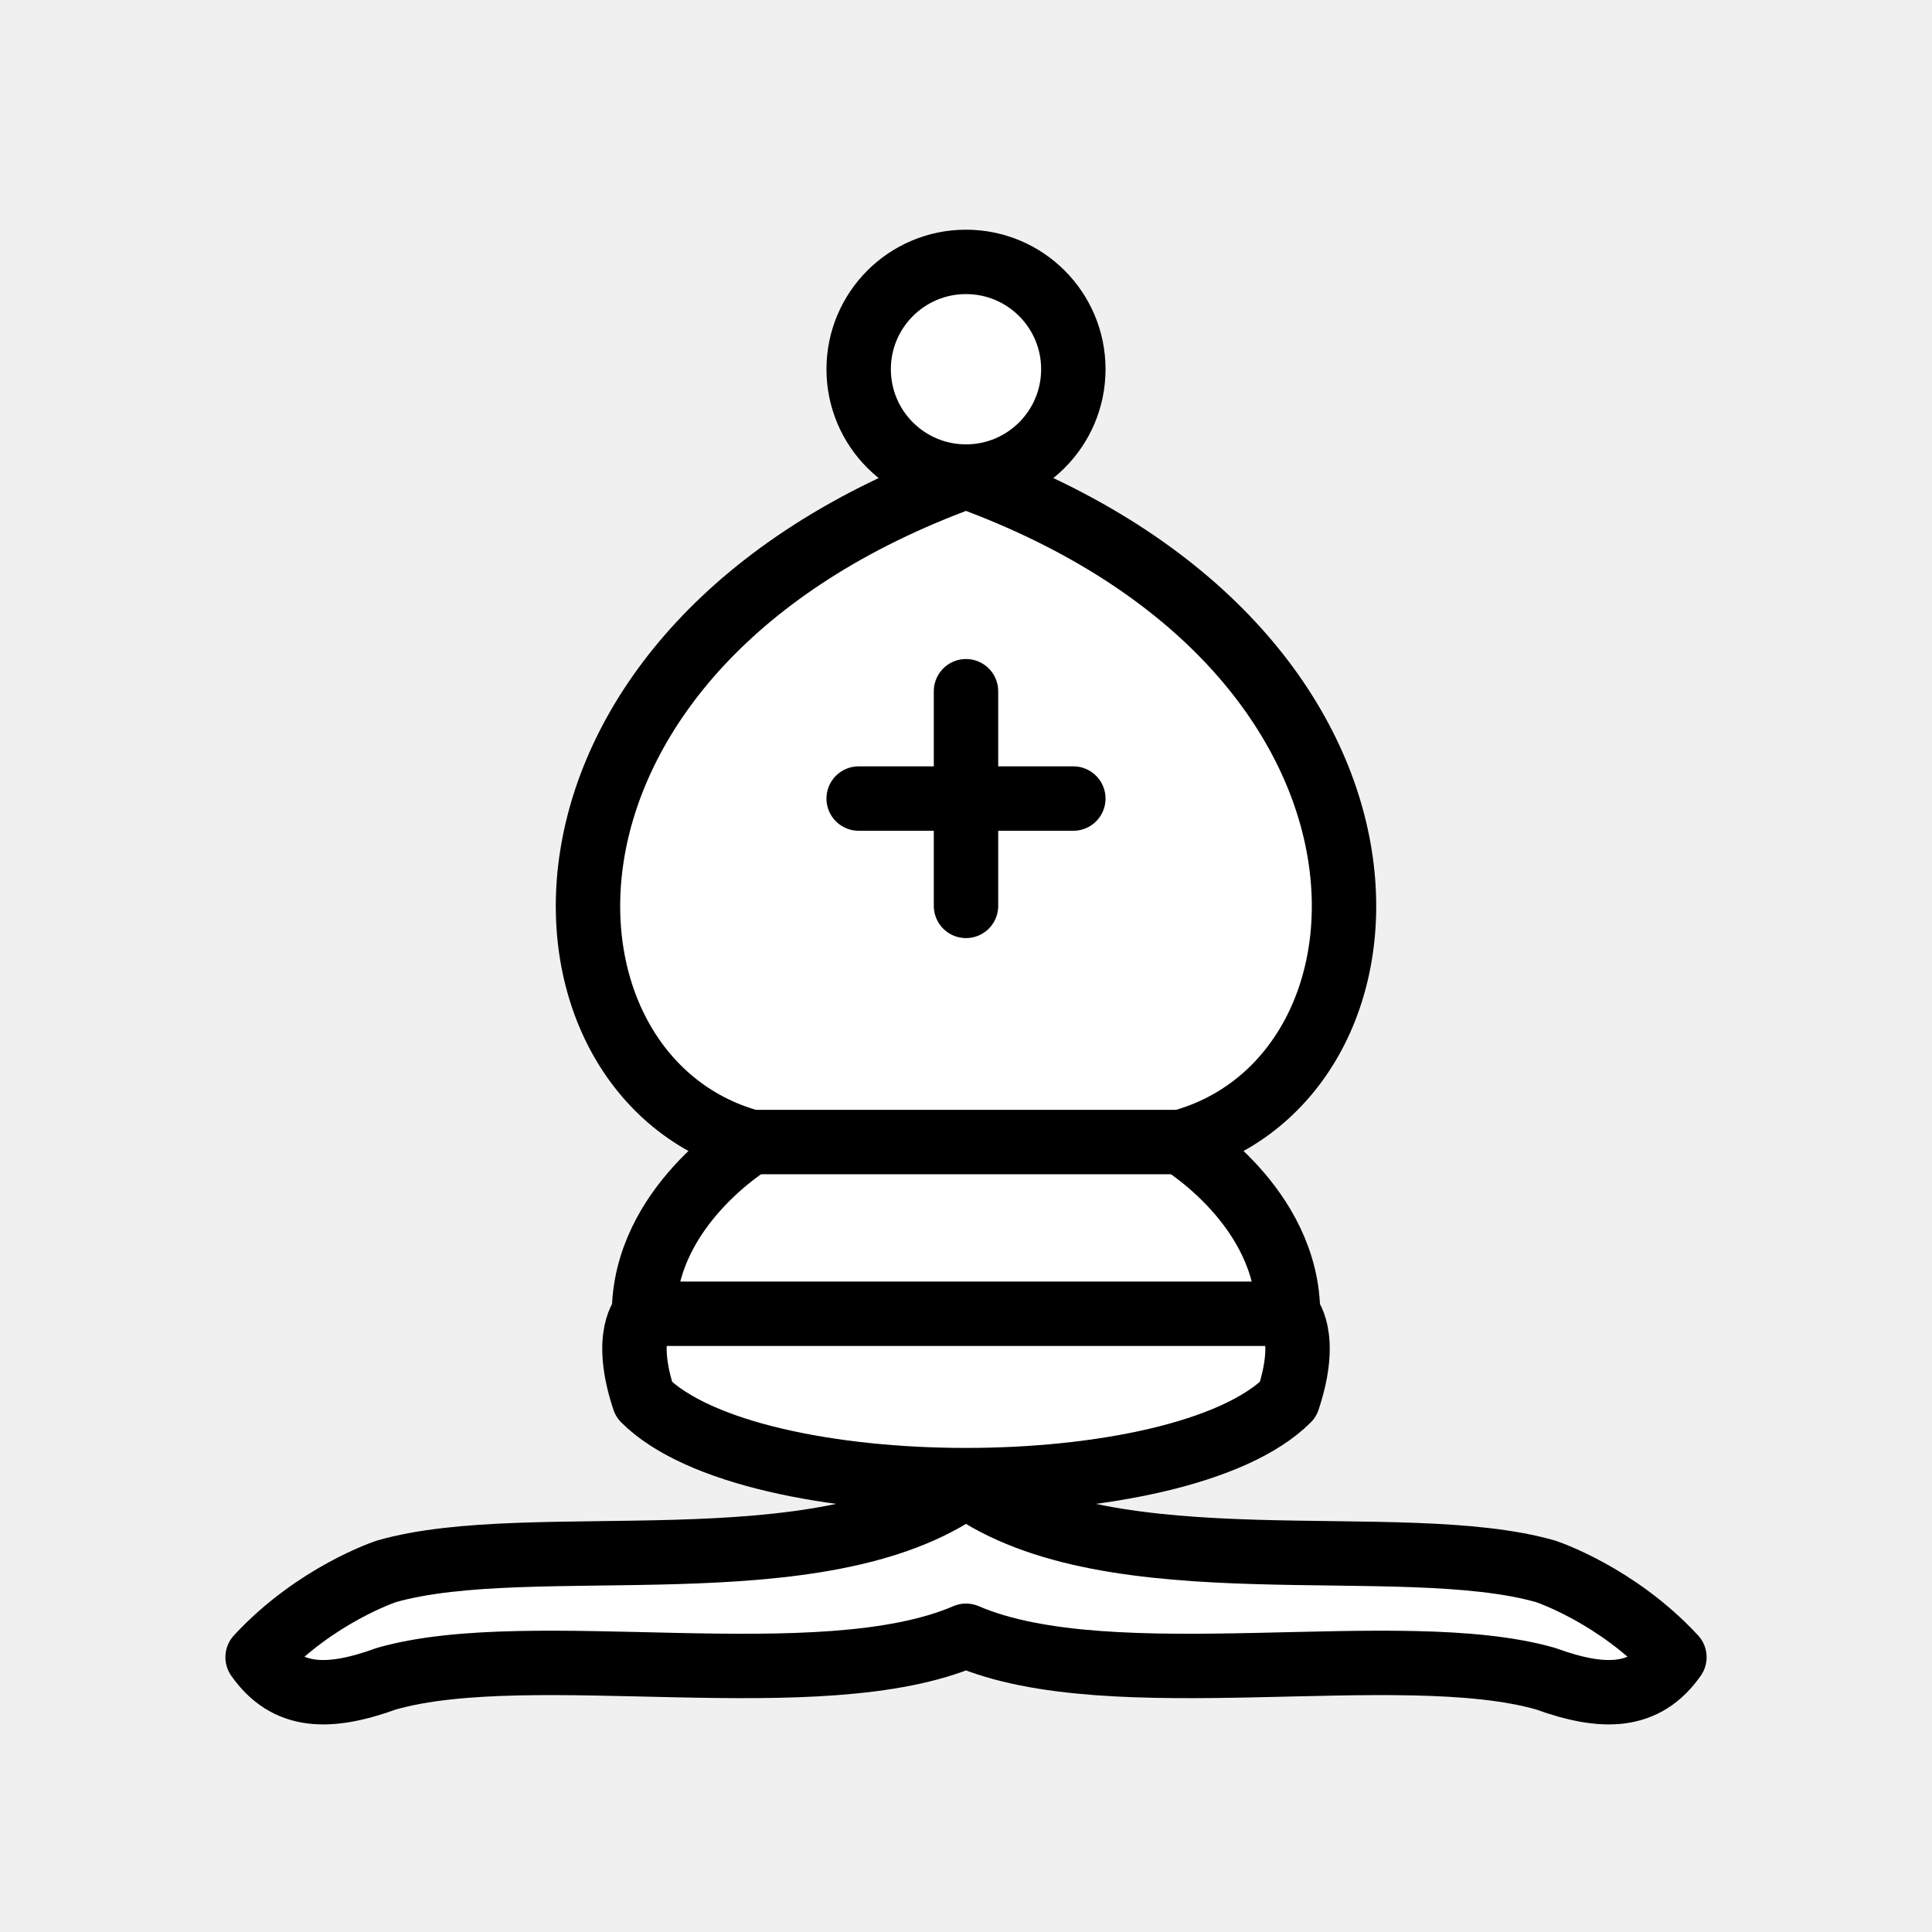
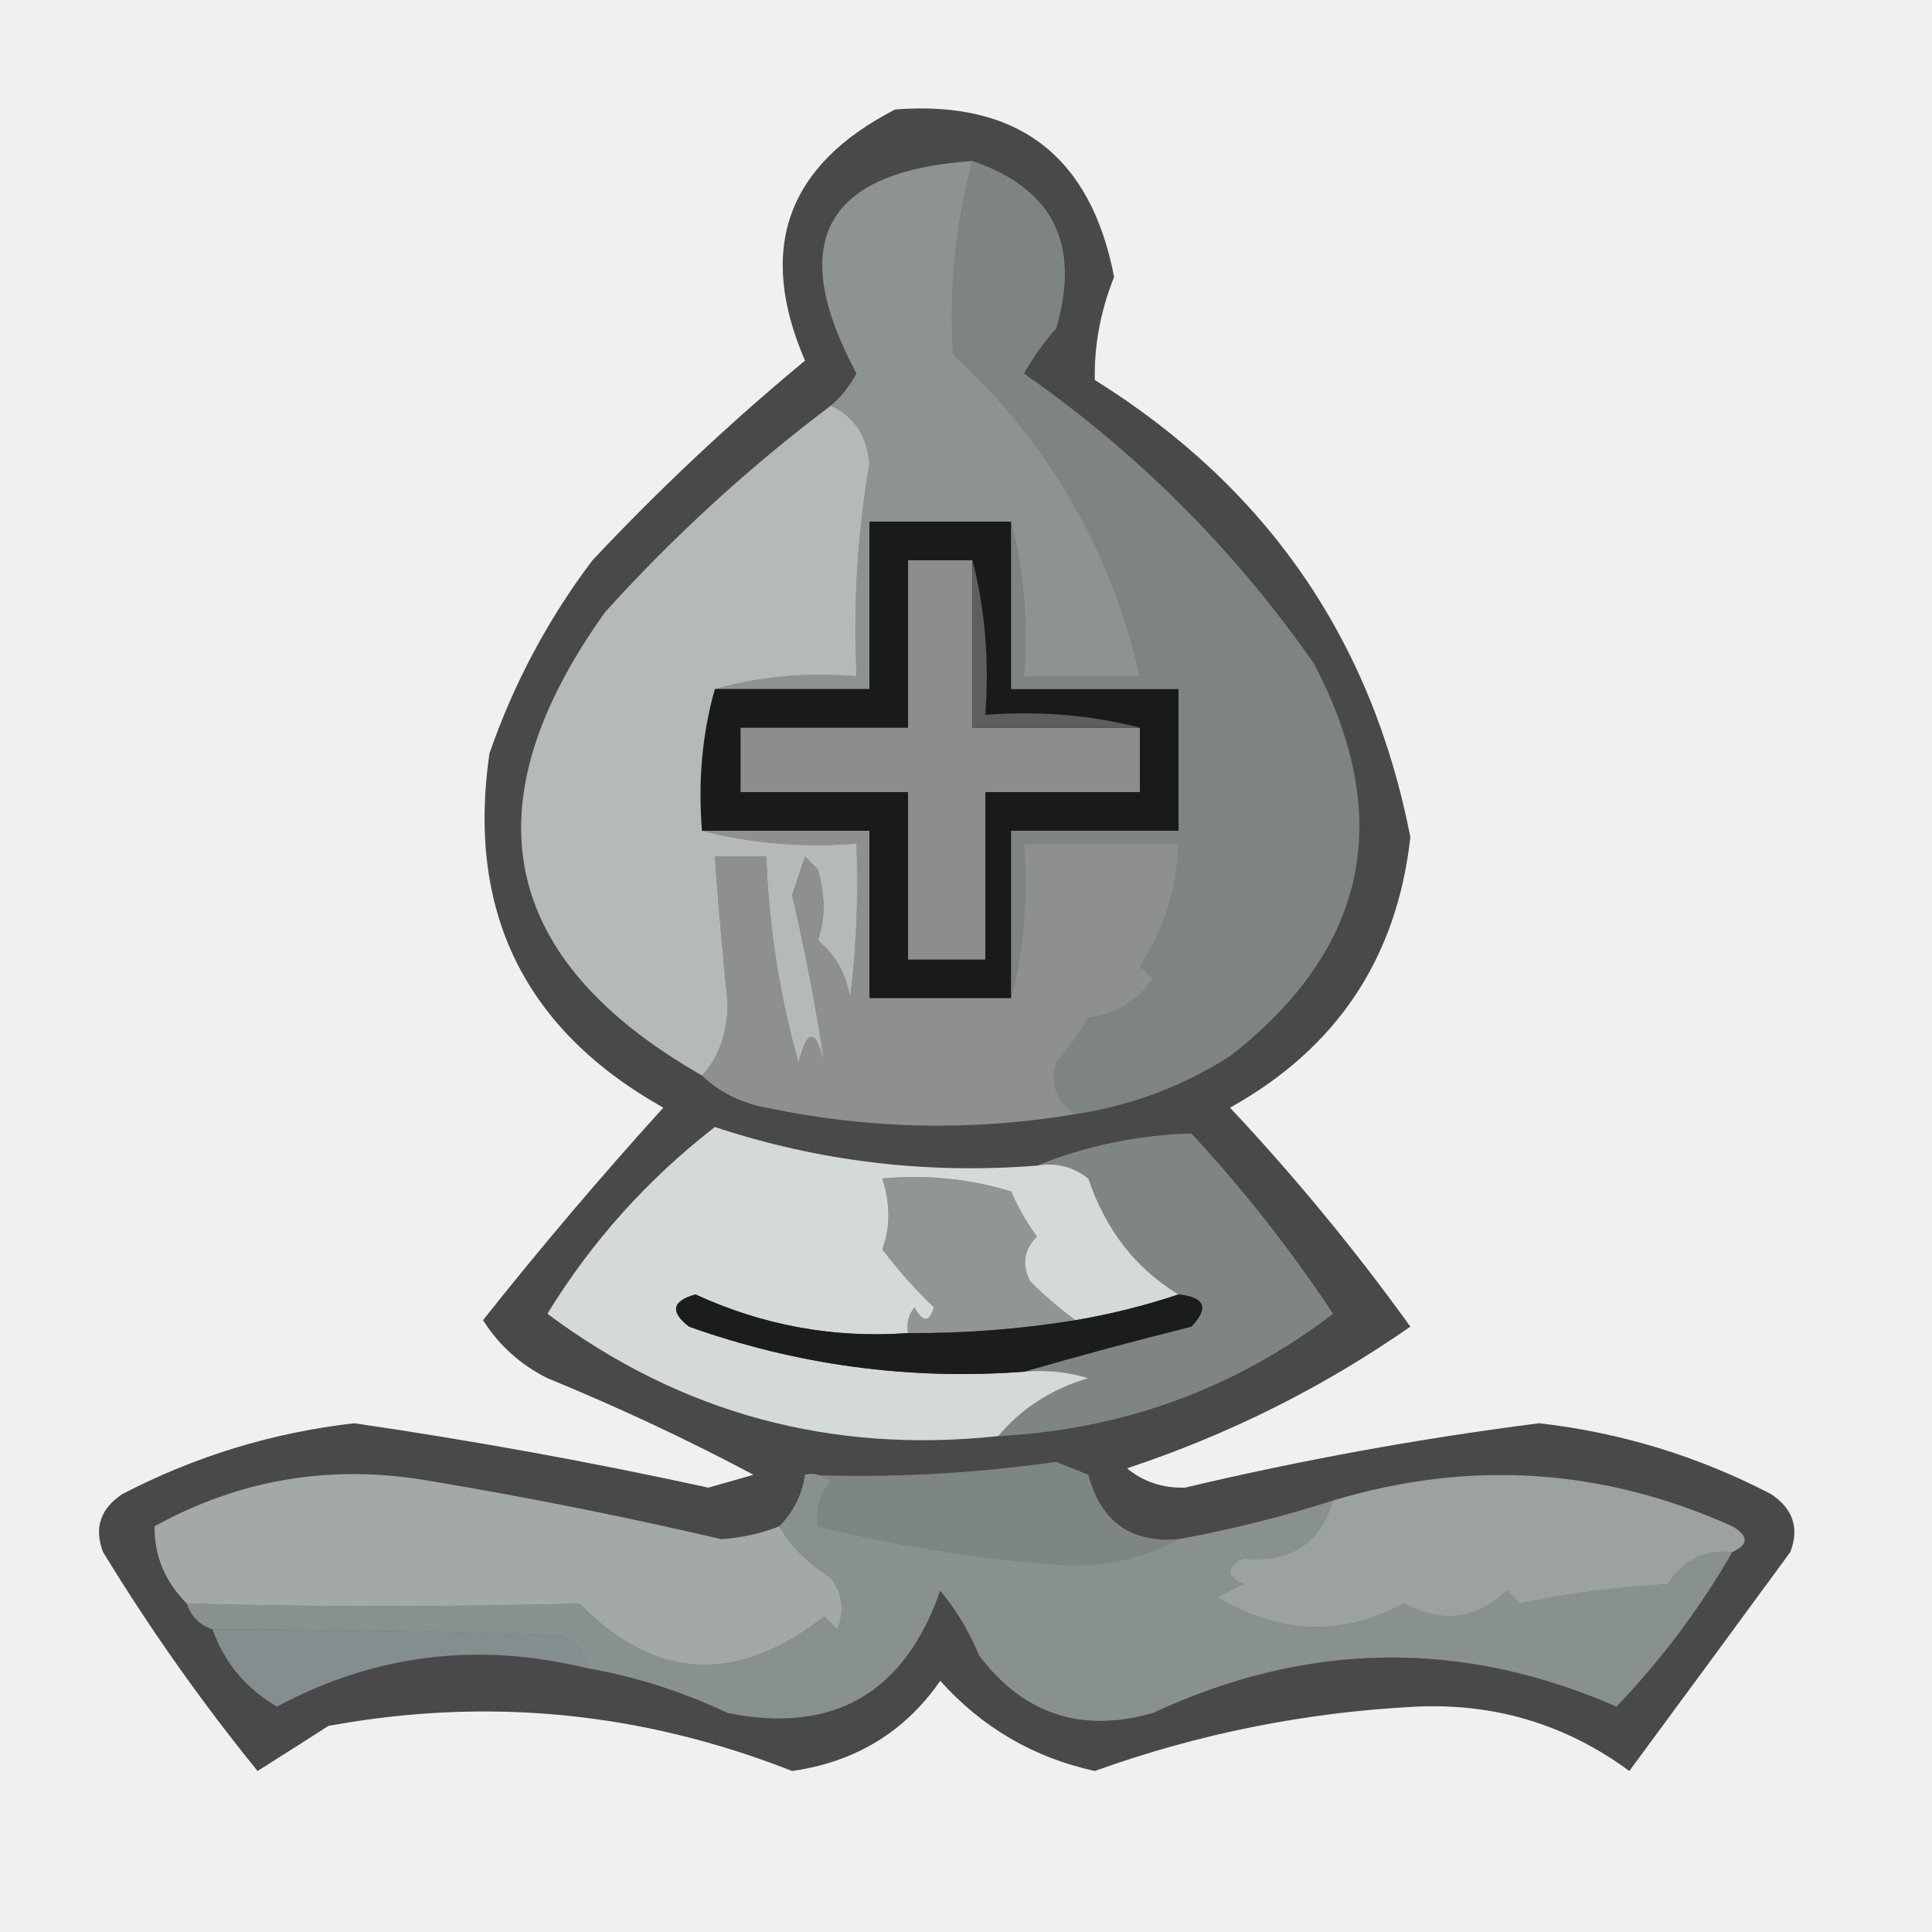
- <svg xmlns="http://www.w3.org/2000/svg" version="1.1" width="45" height="45">
-   <g style="opacity:1; fill:none; fill-rule:evenodd; fill-opacity:1; stroke:#000000; stroke-width:1.5; stroke-linecap:round; stroke-linejoin:round; stroke-miterlimit:4; stroke-dasharray:none; stroke-opacity:1;" transform="translate(0,0.6)">
-     <g style="fill:#ffffff; stroke:#000000; stroke-linecap:butt;">
-       <path d="M 9,36 C 12.39,35.03 19.11,36.43 22.5,34 C 25.89,36.43 32.61,35.03 36,36 C 36,36 37.65,36.54 39,38 C 38.32,38.97 37.35,38.99 36,38.5 C 32.61,37.53 25.89,38.96 22.5,37.5 C 19.11,38.96 12.39,37.53 9,38.5 C 7.65,38.99 6.68,38.97 6,38 C 7.35,36.54 9,36 9,36 z" />
-       <path d="M 15,32 C 17.5,34.5 27.5,34.5 30,32 C 30.5,30.5 30,30 30,30 C 30,27.5 27.5,26 27.5,26 C 33,24.5 33.5,14.5 22.5,10.5 C 11.5,14.5 12,24.5 17.5,26 C 17.5,26 15,27.5 15,30 C 15,30 14.5,30.5 15,32 z" />
-       <path d="M 25 8 A 2.5 2.5 0 1 1  20,8 A 2.5 2.5 0 1 1  25 8 z" />
-     </g>
-     <path d="M 17.5,26 L 27.5,26 M 15,30 L 30,30 M 22.5,15.5 L 22.5,20.5 M 20,18 L 25,18" style="fill:none; stroke:#000000; stroke-linejoin:miter;" />
+ <svg xmlns="http://www.w3.org/2000/svg" version="1.1" width="150px" height="150px" style="shape-rendering:geometricPrecision; text-rendering:geometricPrecision; image-rendering:optimizeQuality; fill-rule:evenodd; clip-rule:evenodd">
+   <g>
+     <path style="opacity:0.737" fill="#0d0e0e" d="M 69.5,8.5 C 79.016,7.761 84.683,12.095 86.5,21.5C 85.447,24.131 84.947,26.798 85,29.5C 98.356,37.839 106.523,49.673 109.5,65C 108.456,74.383 103.79,81.383 95.5,86C 100.544,91.376 105.211,97.042 109.5,103C 102.724,107.721 95.391,111.388 87.5,114C 88.772,115.046 90.272,115.546 92,115.5C 101.074,113.349 110.24,111.682 119.5,110.5C 125.843,111.225 131.843,113.059 137.5,116C 139.211,117.133 139.711,118.633 139,120.5C 134.821,126.205 130.655,131.871 126.5,137.5C 121.618,133.903 116.118,132.236 110,132.5C 101.38,132.934 93.047,134.6 85,137.5C 80.255,136.46 76.255,134.127 73,130.5C 70.248,134.466 66.415,136.799 61.5,137.5C 49.816,132.901 37.816,131.735 25.5,134C 23.656,135.182 21.823,136.349 20,137.5C 15.637,132.129 11.637,126.463 8,120.5C 7.289,118.633 7.789,117.133 9.5,116C 15.157,113.059 21.157,111.225 27.5,110.5C 36.727,111.845 45.894,113.512 55,115.5C 56.167,115.167 57.333,114.833 58.5,114.5C 53.383,111.777 48.049,109.277 42.5,107C 40.415,105.959 38.748,104.459 37.5,102.5C 41.979,96.853 46.646,91.353 51.5,86C 40.721,79.941 36.221,70.775 38,58.5C 39.888,53.055 42.555,48.055 46,43.5C 51.198,37.967 56.698,32.8 62.5,28C 58.756,19.321 61.089,12.821 69.5,8.5 Z" />
+   </g>
+   <g>
+     <path style="opacity:0.466" fill="#dbe7e7" d="M 75.5,12.5 C 74.181,17.433 73.681,22.433 74,27.5C 81.428,34.36 86.261,42.693 88.5,52.5C 85.5,52.5 82.5,52.5 79.5,52.5C 79.817,48.298 79.483,44.298 78.5,40.5C 74.833,40.5 71.167,40.5 67.5,40.5C 67.5,44.833 67.5,49.167 67.5,53.5C 63.5,53.5 59.5,53.5 55.5,53.5C 58.962,52.518 62.629,52.185 66.5,52.5C 66.237,46.95 66.57,41.45 67.5,36C 67.302,33.816 66.302,32.316 64.5,31.5C 65.278,30.844 65.944,30.011 66.5,29C 61.018,18.794 64.018,13.294 75.5,12.5 Z" />
+   </g>
+   <g>
+     <path style="opacity:0.993" fill="#191a1a" d="M 78.5,40.5 C 78.5,44.833 78.5,49.167 78.5,53.5C 82.833,53.5 87.167,53.5 91.5,53.5C 91.5,57.167 91.5,60.833 91.5,64.5C 87.167,64.5 82.833,64.5 78.5,64.5C 78.5,68.833 78.5,73.167 78.5,77.5C 74.833,77.5 71.167,77.5 67.5,77.5C 67.5,73.167 67.5,68.833 67.5,64.5C 63.167,64.5 58.833,64.5 54.5,64.5C 54.185,60.629 54.518,56.962 55.5,53.5C 59.5,53.5 63.5,53.5 67.5,53.5C 67.5,49.167 67.5,44.833 67.5,40.5C 71.167,40.5 74.833,40.5 78.5,40.5 Z" />
+   </g>
+   <g>
+     <path style="opacity:0.539" fill="#eef2f2" d="M 75.5,43.5 C 75.5,47.833 75.5,52.167 75.5,56.5C 79.833,56.5 84.167,56.5 88.5,56.5C 88.5,58.167 88.5,59.833 88.5,61.5C 84.5,61.5 80.5,61.5 76.5,61.5C 76.5,65.833 76.5,70.167 76.5,74.5C 74.5,74.5 72.5,74.5 70.5,74.5C 70.5,70.167 70.5,65.833 70.5,61.5C 66.167,61.5 61.833,61.5 57.5,61.5C 57.5,59.833 57.5,58.167 57.5,56.5C 61.833,56.5 66.167,56.5 70.5,56.5C 70.5,52.167 70.5,47.833 70.5,43.5C 72.167,43.5 73.833,43.5 75.5,43.5 Z" />
+   </g>
+   <g>
+     <path style="opacity:0.647" fill="#eff6f6" d="M 64.5,31.5 C 66.302,32.316 67.302,33.816 67.5,36C 66.57,41.45 66.237,46.95 66.5,52.5C 62.629,52.185 58.962,52.518 55.5,53.5C 54.518,56.962 54.185,60.629 54.5,64.5C 58.298,65.483 62.298,65.817 66.5,65.5C 66.665,69.514 66.499,73.514 66,77.5C 65.727,75.671 64.893,74.171 63.5,73C 64.083,71.381 64.083,69.548 63.5,67.5C 63.167,67.167 62.833,66.833 62.5,66.5C 62.167,67.5 61.833,68.5 61.5,69.5C 62.516,73.879 63.349,78.212 64,82.5C 63.333,79.833 62.667,79.833 62,82.5C 60.522,77.257 59.688,71.924 59.5,66.5C 58.167,66.5 56.833,66.5 55.5,66.5C 55.777,70.332 56.11,74.165 56.5,78C 56.453,80.295 55.787,82.129 54.5,83.5C 38.751,74.495 36.251,62.495 47,47.5C 52.35,41.586 58.184,36.252 64.5,31.5 Z" />
+   </g>
+   <g>
+     <path style="opacity:0.937" fill="#616363" d="M 75.5,43.5 C 76.483,47.298 76.817,51.298 76.5,55.5C 80.702,55.183 84.702,55.517 88.5,56.5C 84.167,56.5 79.833,56.5 75.5,56.5C 75.5,52.167 75.5,47.833 75.5,43.5 Z" />
+   </g>
+   <g>
+     <path style="opacity:0.51" fill="#b1bcbc" d="M 75.5,12.5 C 81.759,14.634 83.926,18.967 82,25.5C 81.044,26.579 80.211,27.745 79.5,29C 88.333,35.167 95.833,42.667 102,51.5C 108.335,63.525 106.168,73.691 95.5,82C 91.797,84.354 87.797,85.854 83.5,86.5C 82.016,85.527 81.516,84.193 82,82.5C 82.956,81.421 83.789,80.255 84.5,79C 86.618,78.74 88.284,77.74 89.5,76C 89.167,75.667 88.833,75.333 88.5,75C 90.403,72.123 91.403,68.956 91.5,65.5C 87.5,65.5 83.5,65.5 79.5,65.5C 79.817,69.702 79.483,73.702 78.5,77.5C 78.5,73.167 78.5,68.833 78.5,64.5C 82.833,64.5 87.167,64.5 91.5,64.5C 91.5,60.833 91.5,57.167 91.5,53.5C 87.167,53.5 82.833,53.5 78.5,53.5C 78.5,49.167 78.5,44.833 78.5,40.5C 79.483,44.298 79.817,48.298 79.5,52.5C 82.5,52.5 85.5,52.5 88.5,52.5C 86.261,42.693 81.428,34.36 74,27.5C 73.681,22.433 74.181,17.433 75.5,12.5 Z" />
+   </g>
+   <g>
+     <path style="opacity:0.443" fill="#e3e9e9" d="M 54.5,64.5 C 58.833,64.5 63.167,64.5 67.5,64.5C 67.5,68.833 67.5,73.167 67.5,77.5C 71.167,77.5 74.833,77.5 78.5,77.5C 79.483,73.702 79.817,69.702 79.5,65.5C 83.5,65.5 87.5,65.5 91.5,65.5C 91.403,68.956 90.403,72.123 88.5,75C 88.833,75.333 89.167,75.667 89.5,76C 88.284,77.74 86.618,78.74 84.5,79C 83.789,80.255 82.956,81.421 82,82.5C 81.516,84.193 82.016,85.527 83.5,86.5C 75.484,87.846 67.484,87.679 59.5,86C 57.509,85.626 55.842,84.793 54.5,83.5C 55.787,82.129 56.453,80.295 56.5,78C 56.11,74.165 55.777,70.332 55.5,66.5C 56.833,66.5 58.167,66.5 59.5,66.5C 59.688,71.924 60.522,77.257 62,82.5C 62.667,79.833 63.333,79.833 64,82.5C 63.349,78.212 62.516,73.879 61.5,69.5C 61.833,68.5 62.167,67.5 62.5,66.5C 62.833,66.833 63.167,67.167 63.5,67.5C 64.083,69.548 64.083,71.381 63.5,73C 64.893,74.171 65.727,75.671 66,77.5C 66.499,73.514 66.665,69.514 66.5,65.5C 62.298,65.817 58.298,65.483 54.5,64.5 Z" />
+   </g>
+   <g>
+     <path style="opacity:0.557" fill="#abb6b6" d="M 77.5,111.5 C 79.325,109.34 81.659,107.84 84.5,107C 82.866,106.506 81.199,106.34 79.5,106.5C 83.693,105.286 88.026,104.12 92.5,103C 93.882,101.539 93.549,100.706 91.5,100.5C 88.171,98.479 85.838,95.479 84.5,91.5C 83.311,90.571 81.978,90.238 80.5,90.5C 84.292,88.966 88.292,88.132 92.5,88C 96.562,92.391 100.229,97.057 103.5,102C 95.871,107.822 87.205,110.989 77.5,111.5 Z" />
+   </g>
+   <g>
+     <path style="opacity:0.431" fill="#f2f8f8" d="M 83.5,102.5 C 79.202,103.2 74.869,103.533 70.5,103.5C 70.369,102.761 70.536,102.094 71,101.5C 71.654,102.696 72.154,102.696 72.5,101.5C 71.049,100.094 69.716,98.594 68.5,97C 69.138,95.293 69.138,93.46 68.5,91.5C 71.898,91.18 75.232,91.513 78.5,92.5C 79.04,93.748 79.707,94.915 80.5,96C 79.483,97.049 79.316,98.216 80,99.5C 81.145,100.636 82.312,101.636 83.5,102.5 Z" />
+   </g>
+   <g>
+     <path style="opacity:0.887" fill="#e5ebeb" d="M 80.5,90.5 C 81.978,90.238 83.311,90.571 84.5,91.5C 85.838,95.479 88.171,98.479 91.5,100.5C 88.888,101.371 86.221,102.037 83.5,102.5C 82.312,101.636 81.145,100.636 80,99.5C 79.316,98.216 79.483,97.049 80.5,96C 79.707,94.915 79.04,93.748 78.5,92.5C 75.232,91.513 71.898,91.18 68.5,91.5C 69.138,93.46 69.138,95.293 68.5,97C 69.716,98.594 71.049,100.094 72.5,101.5C 72.154,102.696 71.654,102.696 71,101.5C 70.536,102.094 70.369,102.761 70.5,103.5C 64.743,103.916 59.243,102.916 54,100.5C 52.174,101.01 52.007,101.844 53.5,103C 61.91,105.995 70.577,107.161 79.5,106.5C 81.199,106.34 82.866,106.506 84.5,107C 81.659,107.84 79.325,109.34 77.5,111.5C 64.511,112.888 52.844,109.721 42.5,102C 45.922,96.408 50.256,91.574 55.5,87.5C 63.581,90.174 71.914,91.174 80.5,90.5 Z" />
+   </g>
+   <g>
+     <path style="opacity:0.998" fill="#1b1c1c" d="M 70.5,103.5 C 74.869,103.533 79.202,103.2 83.5,102.5C 86.221,102.037 88.888,101.371 91.5,100.5C 93.549,100.706 93.882,101.539 92.5,103C 88.026,104.12 83.693,105.286 79.5,106.5C 70.577,107.161 61.91,105.995 53.5,103C 52.007,101.844 52.174,101.01 54,100.5C 59.243,102.916 64.743,103.916 70.5,103.5 Z" />
+   </g>
+   <g>
+     <path style="opacity:0.554" fill="#a9b4b4" d="M 62.5,114.5 C 68.811,114.769 75.311,114.436 82,113.5C 82.833,113.833 83.667,114.167 84.5,114.5C 85.473,118.148 87.806,119.814 91.5,119.5C 88.814,120.991 85.814,121.657 82.5,121.5C 75.986,121.025 69.652,120.025 63.5,118.5C 63.33,117.178 63.663,116.011 64.5,115C 63.906,114.536 63.239,114.369 62.5,114.5 Z" />
+   </g>
+   <g>
+     <path style="opacity:0.56" fill="#e9f3f3" d="M 60.5,118.5 C 61.451,120.118 62.784,121.451 64.5,122.5C 65.428,123.768 65.595,125.101 65,126.5C 64.667,126.167 64.333,125.833 64,125.5C 57.18,130.818 50.847,130.485 45,124.5C 34.758,124.77 24.591,124.77 14.5,124.5C 12.805,122.787 11.972,120.787 12,118.5C 18.7,114.801 25.867,113.634 33.5,115C 41.051,116.263 48.551,117.763 56,119.5C 57.592,119.395 59.092,119.061 60.5,118.5 Z" />
+   </g>
+   <g>
+     <path style="opacity:0.545" fill="#e0eceb" d="M 134.5,120.5 C 132.319,120.284 130.653,121.117 129.5,123C 125.579,123.203 121.745,123.703 118,124.5C 117.667,124.167 117.333,123.833 117,123.5C 114.624,125.744 111.957,126.077 109,124.5C 104.164,127.074 99.331,126.907 94.5,124C 95.167,123.667 95.833,123.333 96.5,123C 95.167,122.333 95.167,121.667 96.5,121C 100.183,121.337 102.516,119.837 103.5,116.5C 114.101,113.308 124.435,113.975 134.5,118.5C 135.773,119.257 135.773,119.923 134.5,120.5 Z" />
+   </g>
+   <g>
+     <path style="opacity:0.525" fill="#c3d1d0" d="M 62.5,114.5 C 63.239,114.369 63.906,114.536 64.5,115C 63.663,116.011 63.33,117.178 63.5,118.5C 69.652,120.025 75.986,121.025 82.5,121.5C 85.814,121.657 88.814,120.991 91.5,119.5C 95.578,118.752 99.578,117.752 103.5,116.5C 102.516,119.837 100.183,121.337 96.5,121C 95.167,121.667 95.167,122.333 96.5,123C 95.833,123.333 95.167,123.667 94.5,124C 99.331,126.907 104.164,127.074 109,124.5C 111.957,126.077 114.624,125.744 117,123.5C 117.333,123.833 117.667,124.167 118,124.5C 121.745,123.703 125.579,123.203 129.5,123C 130.653,121.117 132.319,120.284 134.5,120.5C 131.984,124.866 128.984,128.866 125.5,132.5C 113.502,127.252 101.502,127.419 89.5,133C 83.938,134.581 79.438,133.081 76,128.5C 75.251,126.668 74.251,125.001 73,123.5C 70.216,131.473 64.716,134.64 56.5,133C 52.979,131.326 49.313,130.16 45.5,129.5C 45.423,128.25 44.756,127.417 43.5,127C 34.41,126.662 25.41,126.495 16.5,126.5C 15.5,126.167 14.833,125.5 14.5,124.5C 24.591,124.77 34.758,124.77 45,124.5C 50.847,130.485 57.18,130.818 64,125.5C 64.333,125.833 64.667,126.167 65,126.5C 65.595,125.101 65.428,123.768 64.5,122.5C 62.784,121.451 61.451,120.118 60.5,118.5C 61.6,117.395 62.267,116.062 62.5,114.5 Z" />
+   </g>
+   <g>
+     <path style="opacity:0.624" fill="#a8b8b8" d="M 16.5,126.5 C 25.41,126.495 34.41,126.662 43.5,127C 44.756,127.417 45.423,128.25 45.5,129.5C 37.054,127.454 29.054,128.454 21.5,132.5C 19.086,131.089 17.419,129.089 16.5,126.5 Z" />
  </g>
</svg>
